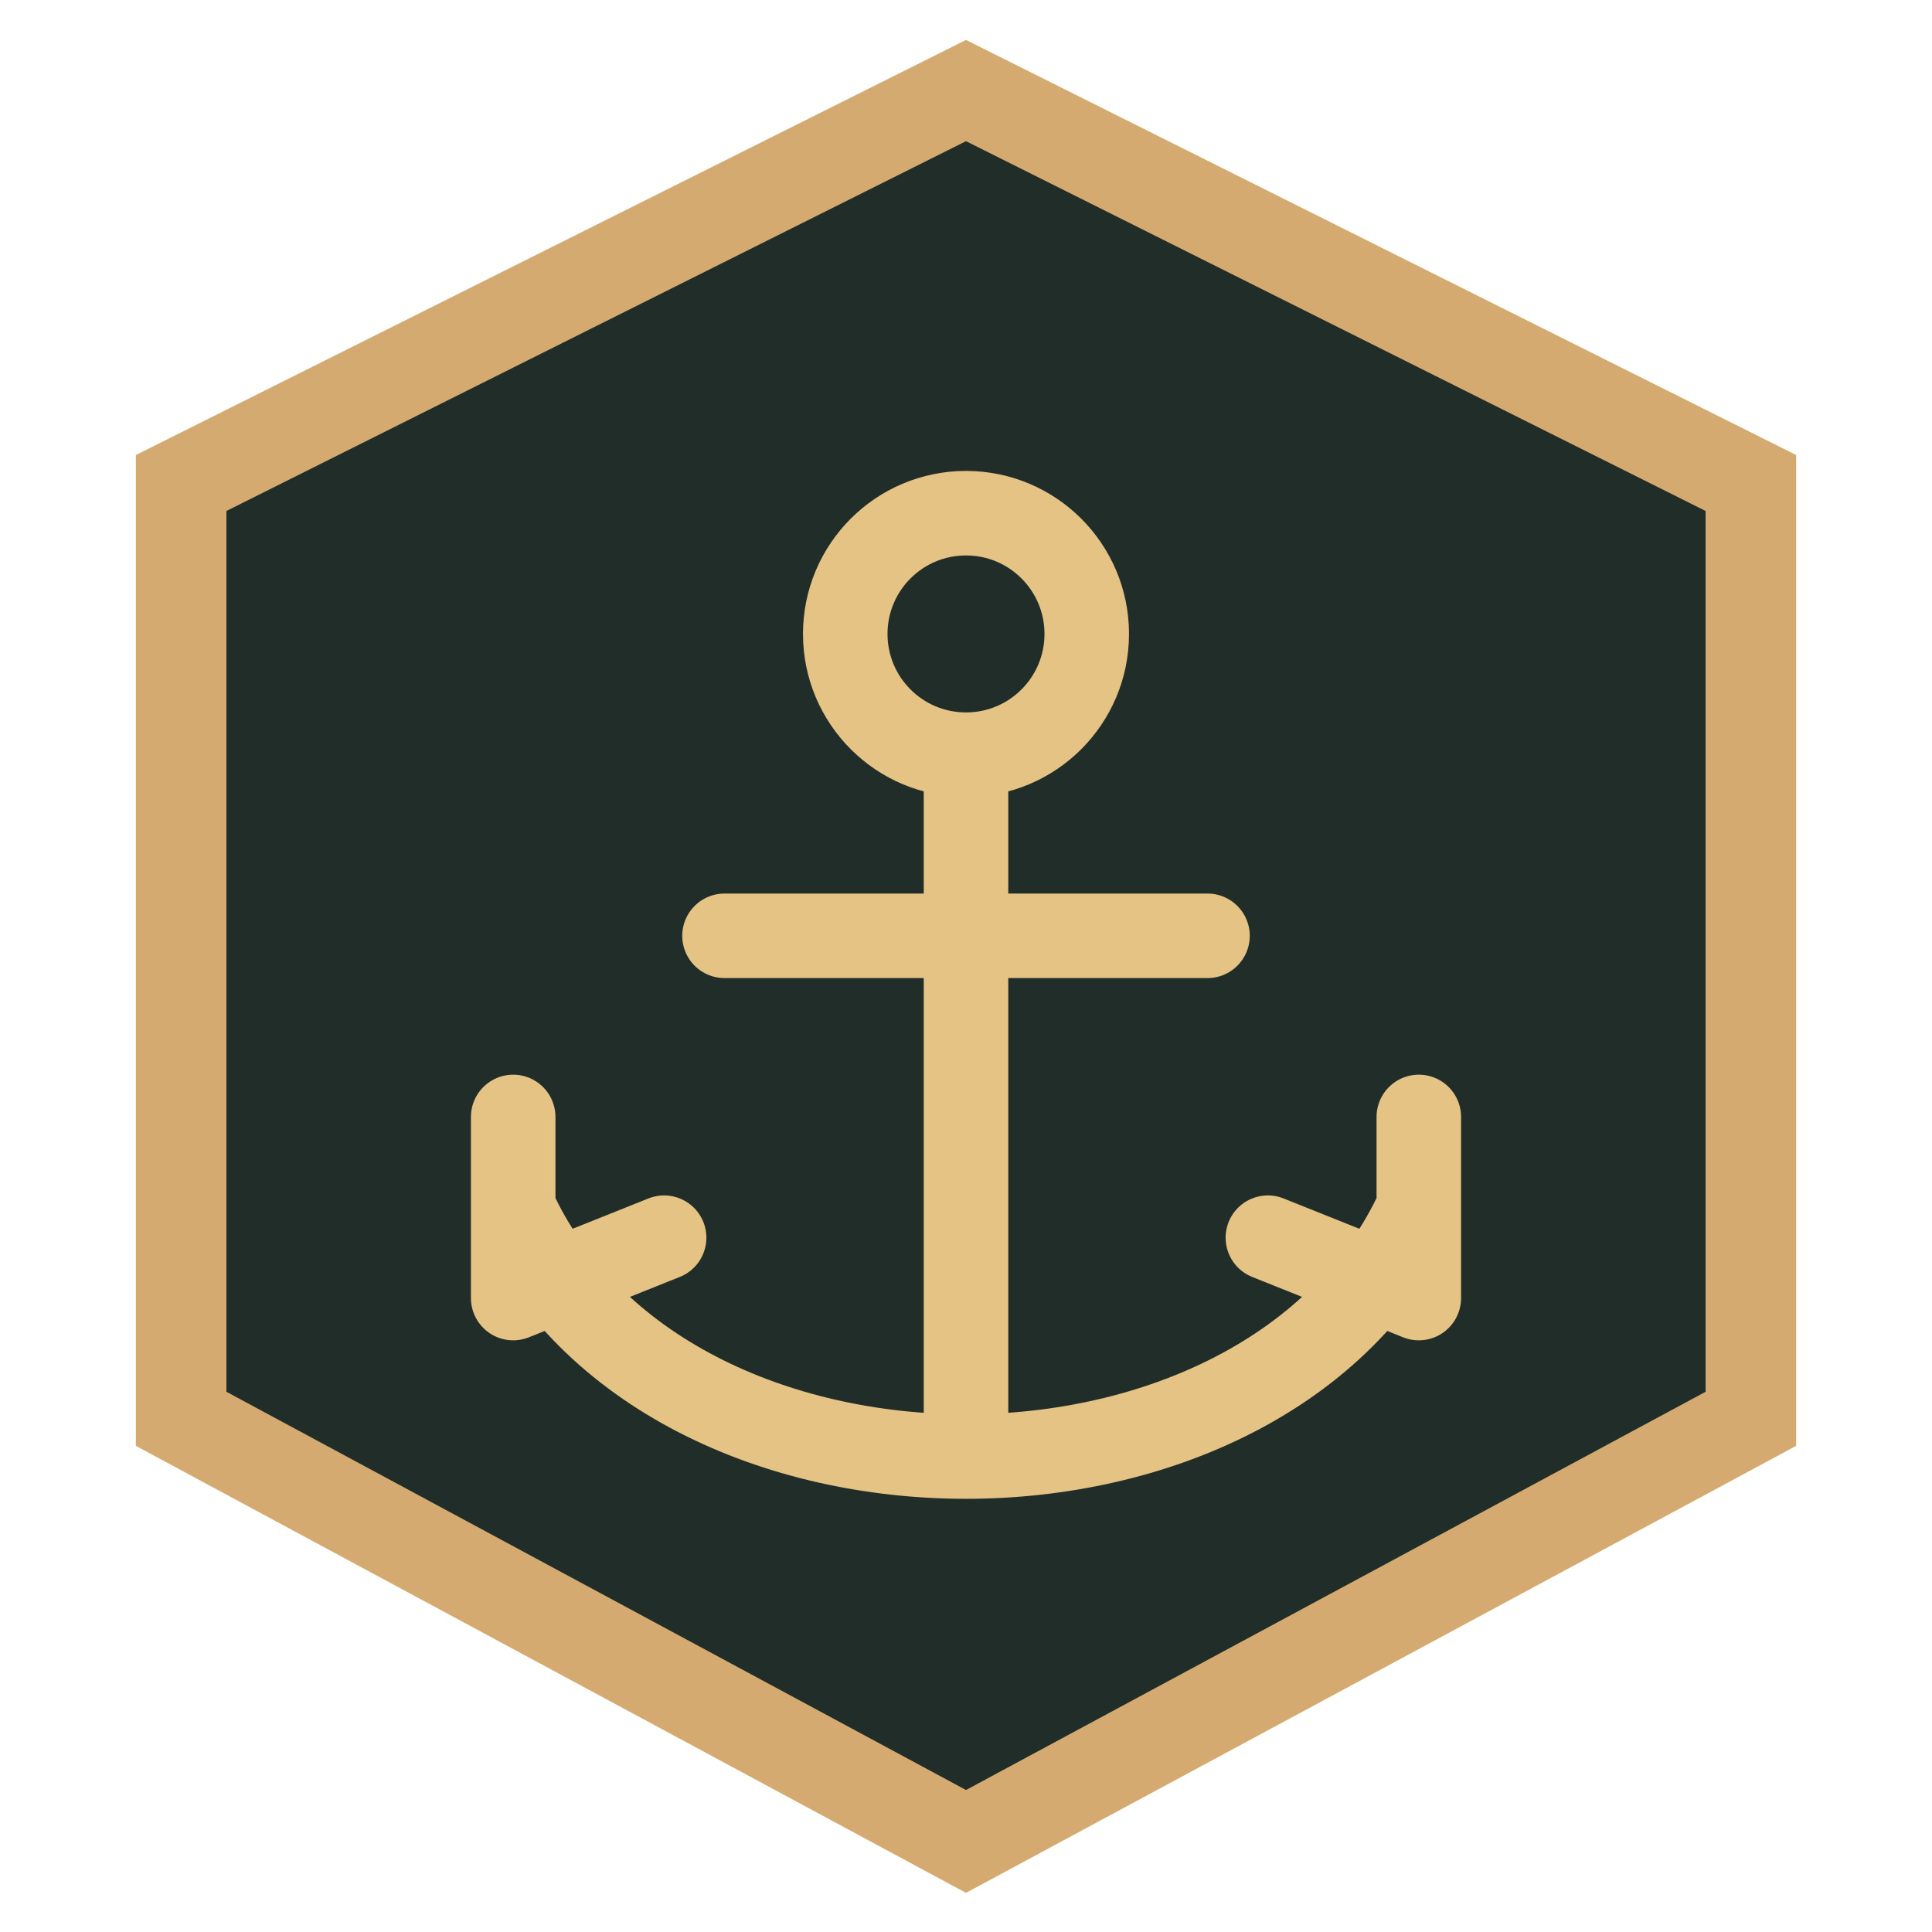
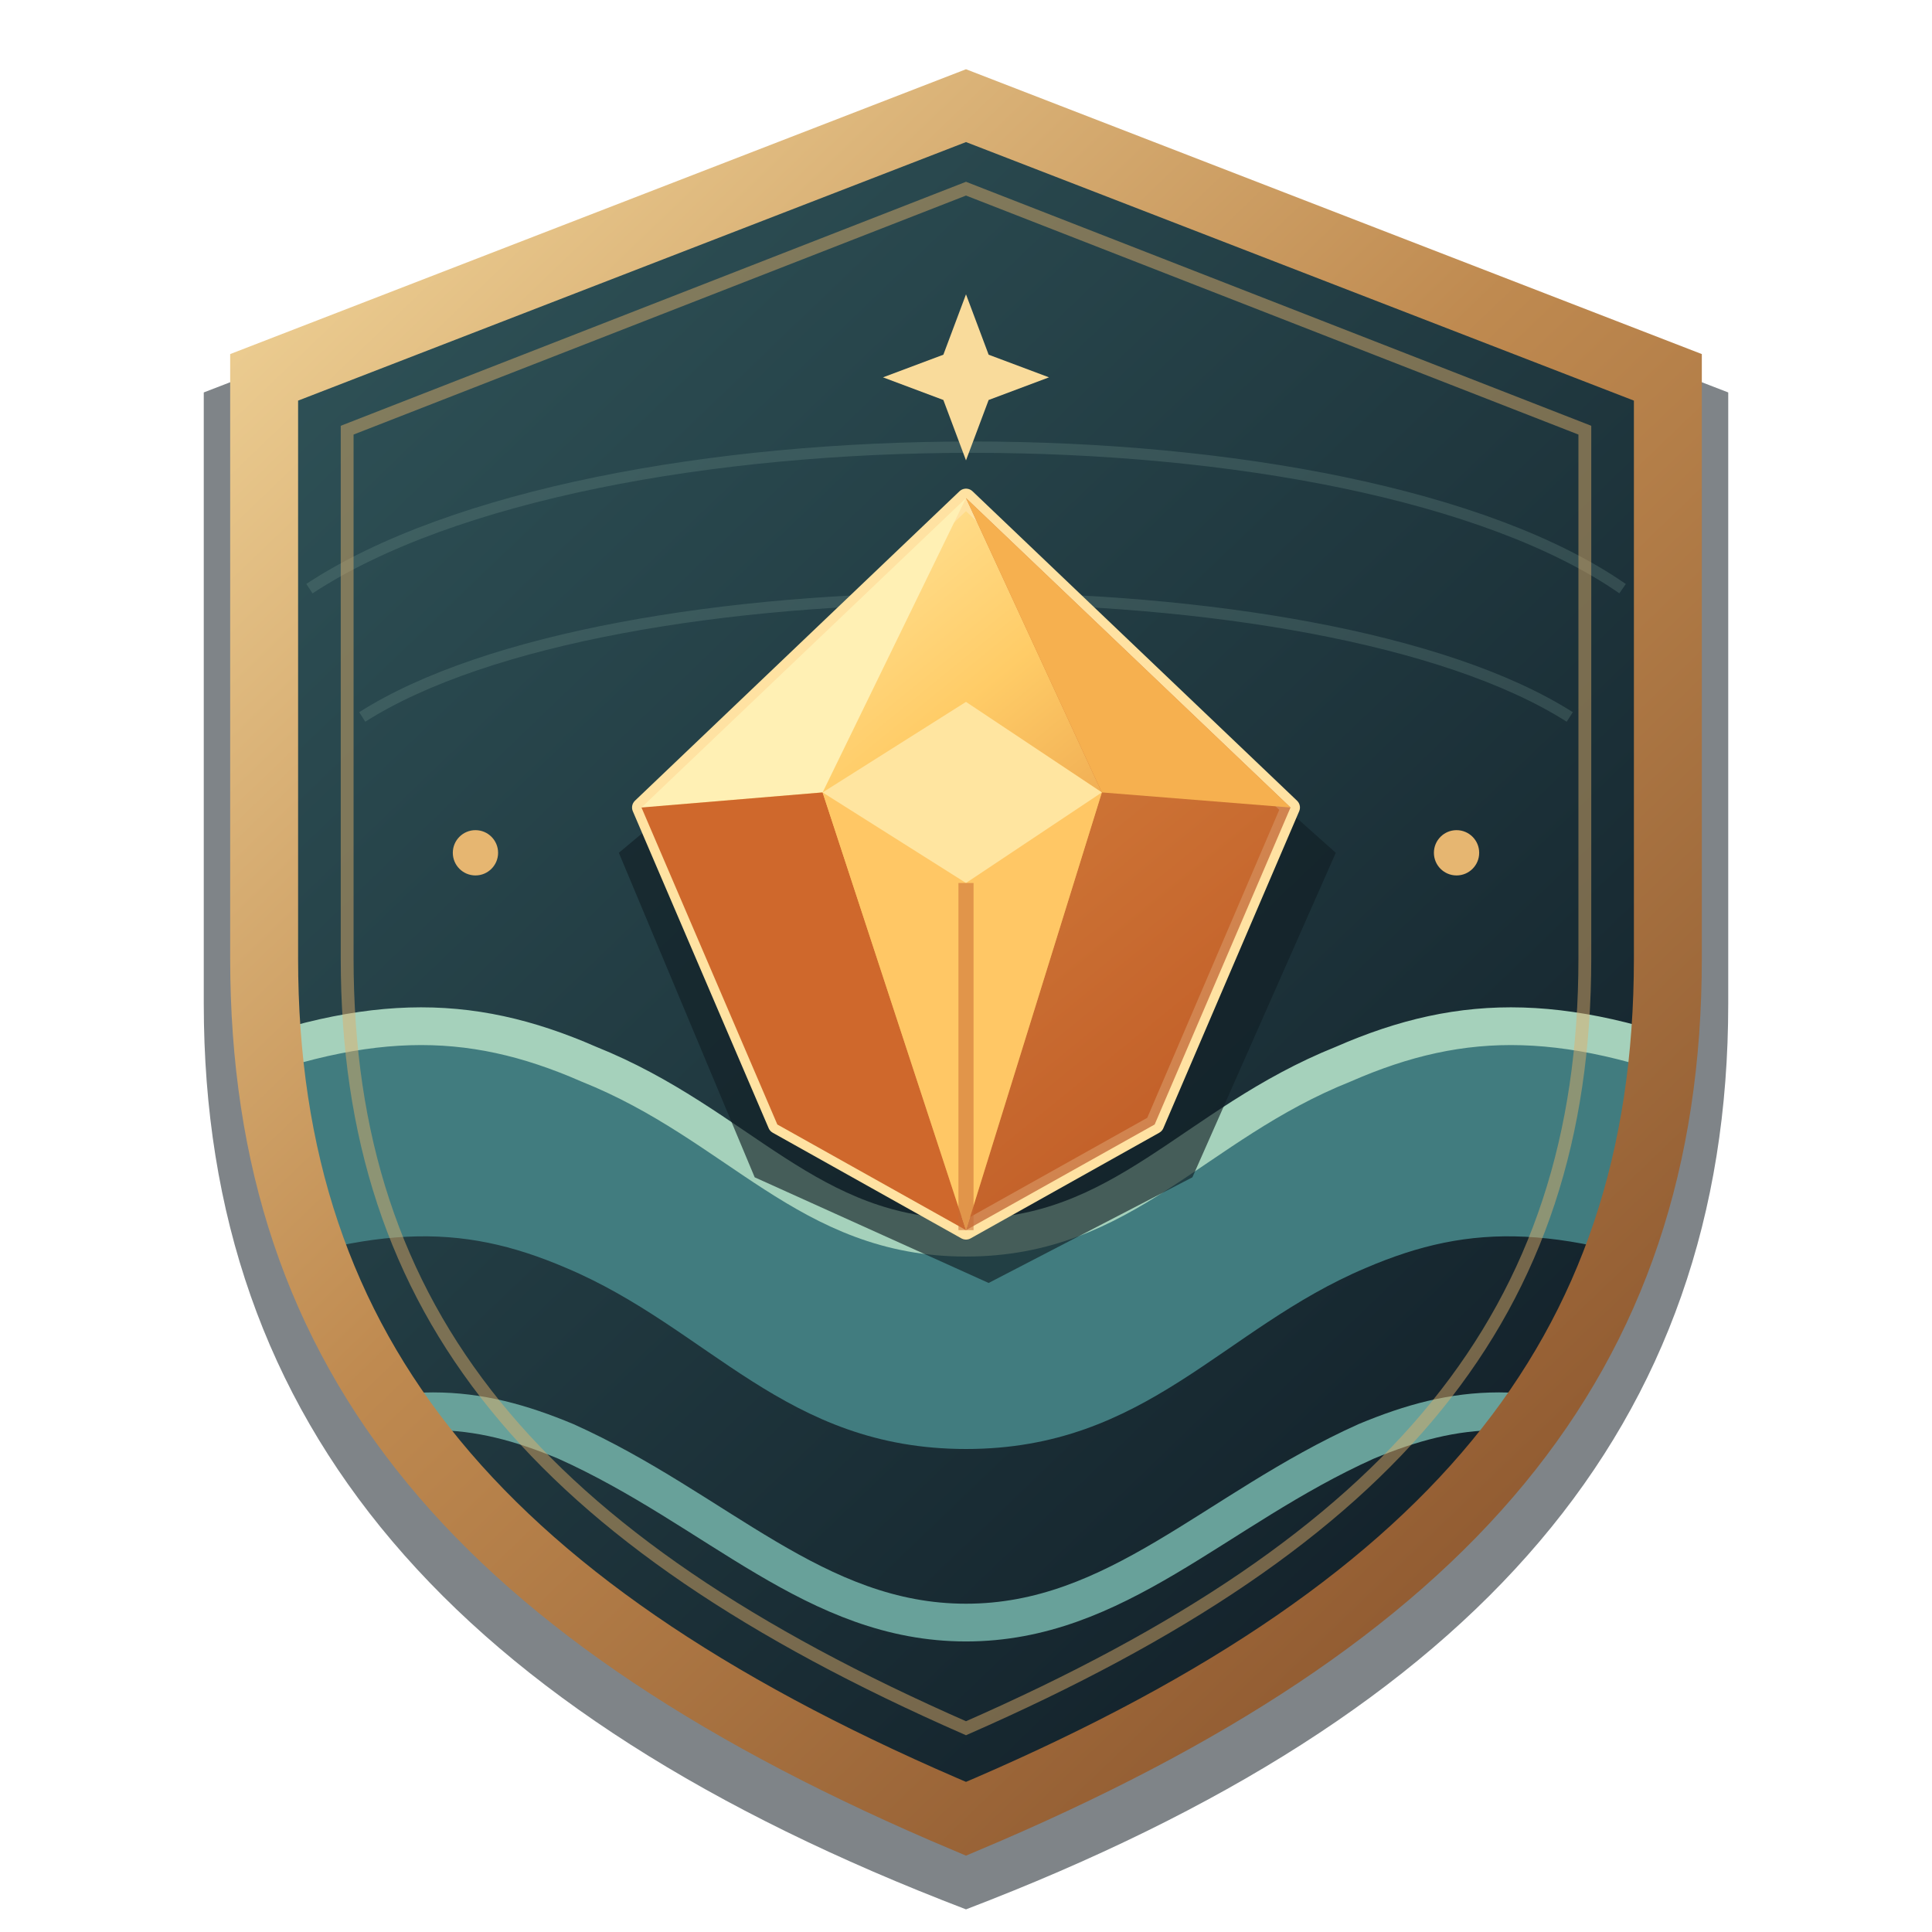
- <svg xmlns="http://www.w3.org/2000/svg" width="64" height="64" viewBox="0 0 64 64">
-   <path fill="#212d28" stroke="#d5aa70" stroke-width="3" d="M32 3 58 16v31L32 61 6 47V16z" />
-   <g fill="none" stroke="#e4c385" stroke-linecap="round" stroke-linejoin="round" stroke-width="2.8">
-     <circle cx="32" cy="21" r="4" />
-     <path d="M32 26v22m-8-17h16M17 37v6l5-2m25-4v6l-5-2M17 40c5 11 25 11 30 0" />
+ <svg xmlns="http://www.w3.org/2000/svg" viewBox="0 0 256 256">
+   <defs>
+     <linearGradient id="sea" x2=".8" y2="1">
+       <stop stop-color="#31565b" />
+       <stop offset="1" stop-color="#111e27" />
+     </linearGradient>
+     <linearGradient id="rim" x2=".8" y2="1">
+       <stop stop-color="#f3d79b" />
+       <stop offset=".49" stop-color="#bf8a50" />
+       <stop offset="1" stop-color="#8c562e" />
+     </linearGradient>
+     <linearGradient id="amber" x2=".72" y2="1">
+       <stop stop-color="#fff1b6" />
+       <stop offset=".42" stop-color="#ffcc67" />
+       <stop offset="1" stop-color="#d2702d" />
+     </linearGradient>
+     <clipPath id="crest">
+       <path d="M128 14 221 50v77c0 53-29 87-93 114-64-27-93-61-93-114V50z" />
+     </clipPath>
+   </defs>
+   <path fill="#09141b" opacity=".52" d="m128 13 101 39v81c0 56-33 94-101 120C60 227 27 189 27 133V52z" />
+   <path fill="url(#sea)" d="M128 14 221 50v77c0 53-29 87-93 114-64-27-93-61-93-114V50z" />
+   <g clip-path="url(#crest)">
+     <path d="M26 144c21-8 34-8 49-3 21 7 29 24 53 24s32-17 53-24c15-5 28-5 49 3v27c-23-9-35-9-49-3-19 8-29 24-53 24s-34-16-53-24c-14-6-26-6-49 3z" fill="#417c7f" />
+     <path d="M26 143c22-9 36-9 52-2 20 8 29 23 50 23s30-15 50-23c16-7 30-7 52 2" fill="none" stroke="#a5d1bb" stroke-width="5" />
+     <path d="M36 192c17-7 27-6 39-1 20 9 33 24 53 24s33-15 53-24c12-5 22-6 39 1" fill="none" stroke="#68a19a" stroke-width="5" />
+     <path d="M41 78c38-25 138-25 174 0M48 95c33-21 127-21 160 0" fill="none" stroke="#72958d" stroke-width="1.5" opacity=".27" />
  </g>
+   <path d="M128 14 221 50v77c0 53-29 87-93 114-64-27-93-61-93-114V50z" fill="none" stroke="url(#rim)" stroke-width="9" />
+   <path d="m128 25 82 32v70c0 47-25 77-82 102-57-25-82-55-82-102V57z" fill="none" stroke="#e0ae69" stroke-opacity=".48" stroke-width="1.7" />
+   <path d="m128 39 3 8 8 3-8 3-3 8-3-8-8-3 8-3z" fill="#f9db9b" />
+   <path d="m130 68 46 41-19 43-27 14-31-14-18-43z" fill="#111f25" opacity=".65" transform="translate(1 4)" />
+   <path d="m128 66 43 41-18 42-25 14-25-14-18-42z" fill="url(#amber)" stroke="#ffe2a2" stroke-width="2.5" stroke-linejoin="round" />
+   <path d="m128 66 18 39-18 58 25-14 18-42z" fill="#b95425" opacity=".66" />
+   <path d="m128 66-19 39-24 2z" fill="#fff0b4" />
+   <path d="m128 66 18 39 25 2z" fill="#f6b04f" />
+   <path d="m109 105 19 58-25-14-18-42z" fill="#cf682c" />
+   <path d="m109 105 19 58 18-58-18-12z" fill="#ffc765" />
+   <path d="m128 93-19 12 19 12 18-12z" fill="#ffe5a0" />
+   <path d="M128 117v46" stroke="#c96c33" stroke-opacity=".55" stroke-width="2" />
+   <circle cx="63" cy="113" r="3" fill="#e6b671" />
+   <circle cx="193" cy="113" r="3" fill="#e6b671" />
</svg>
